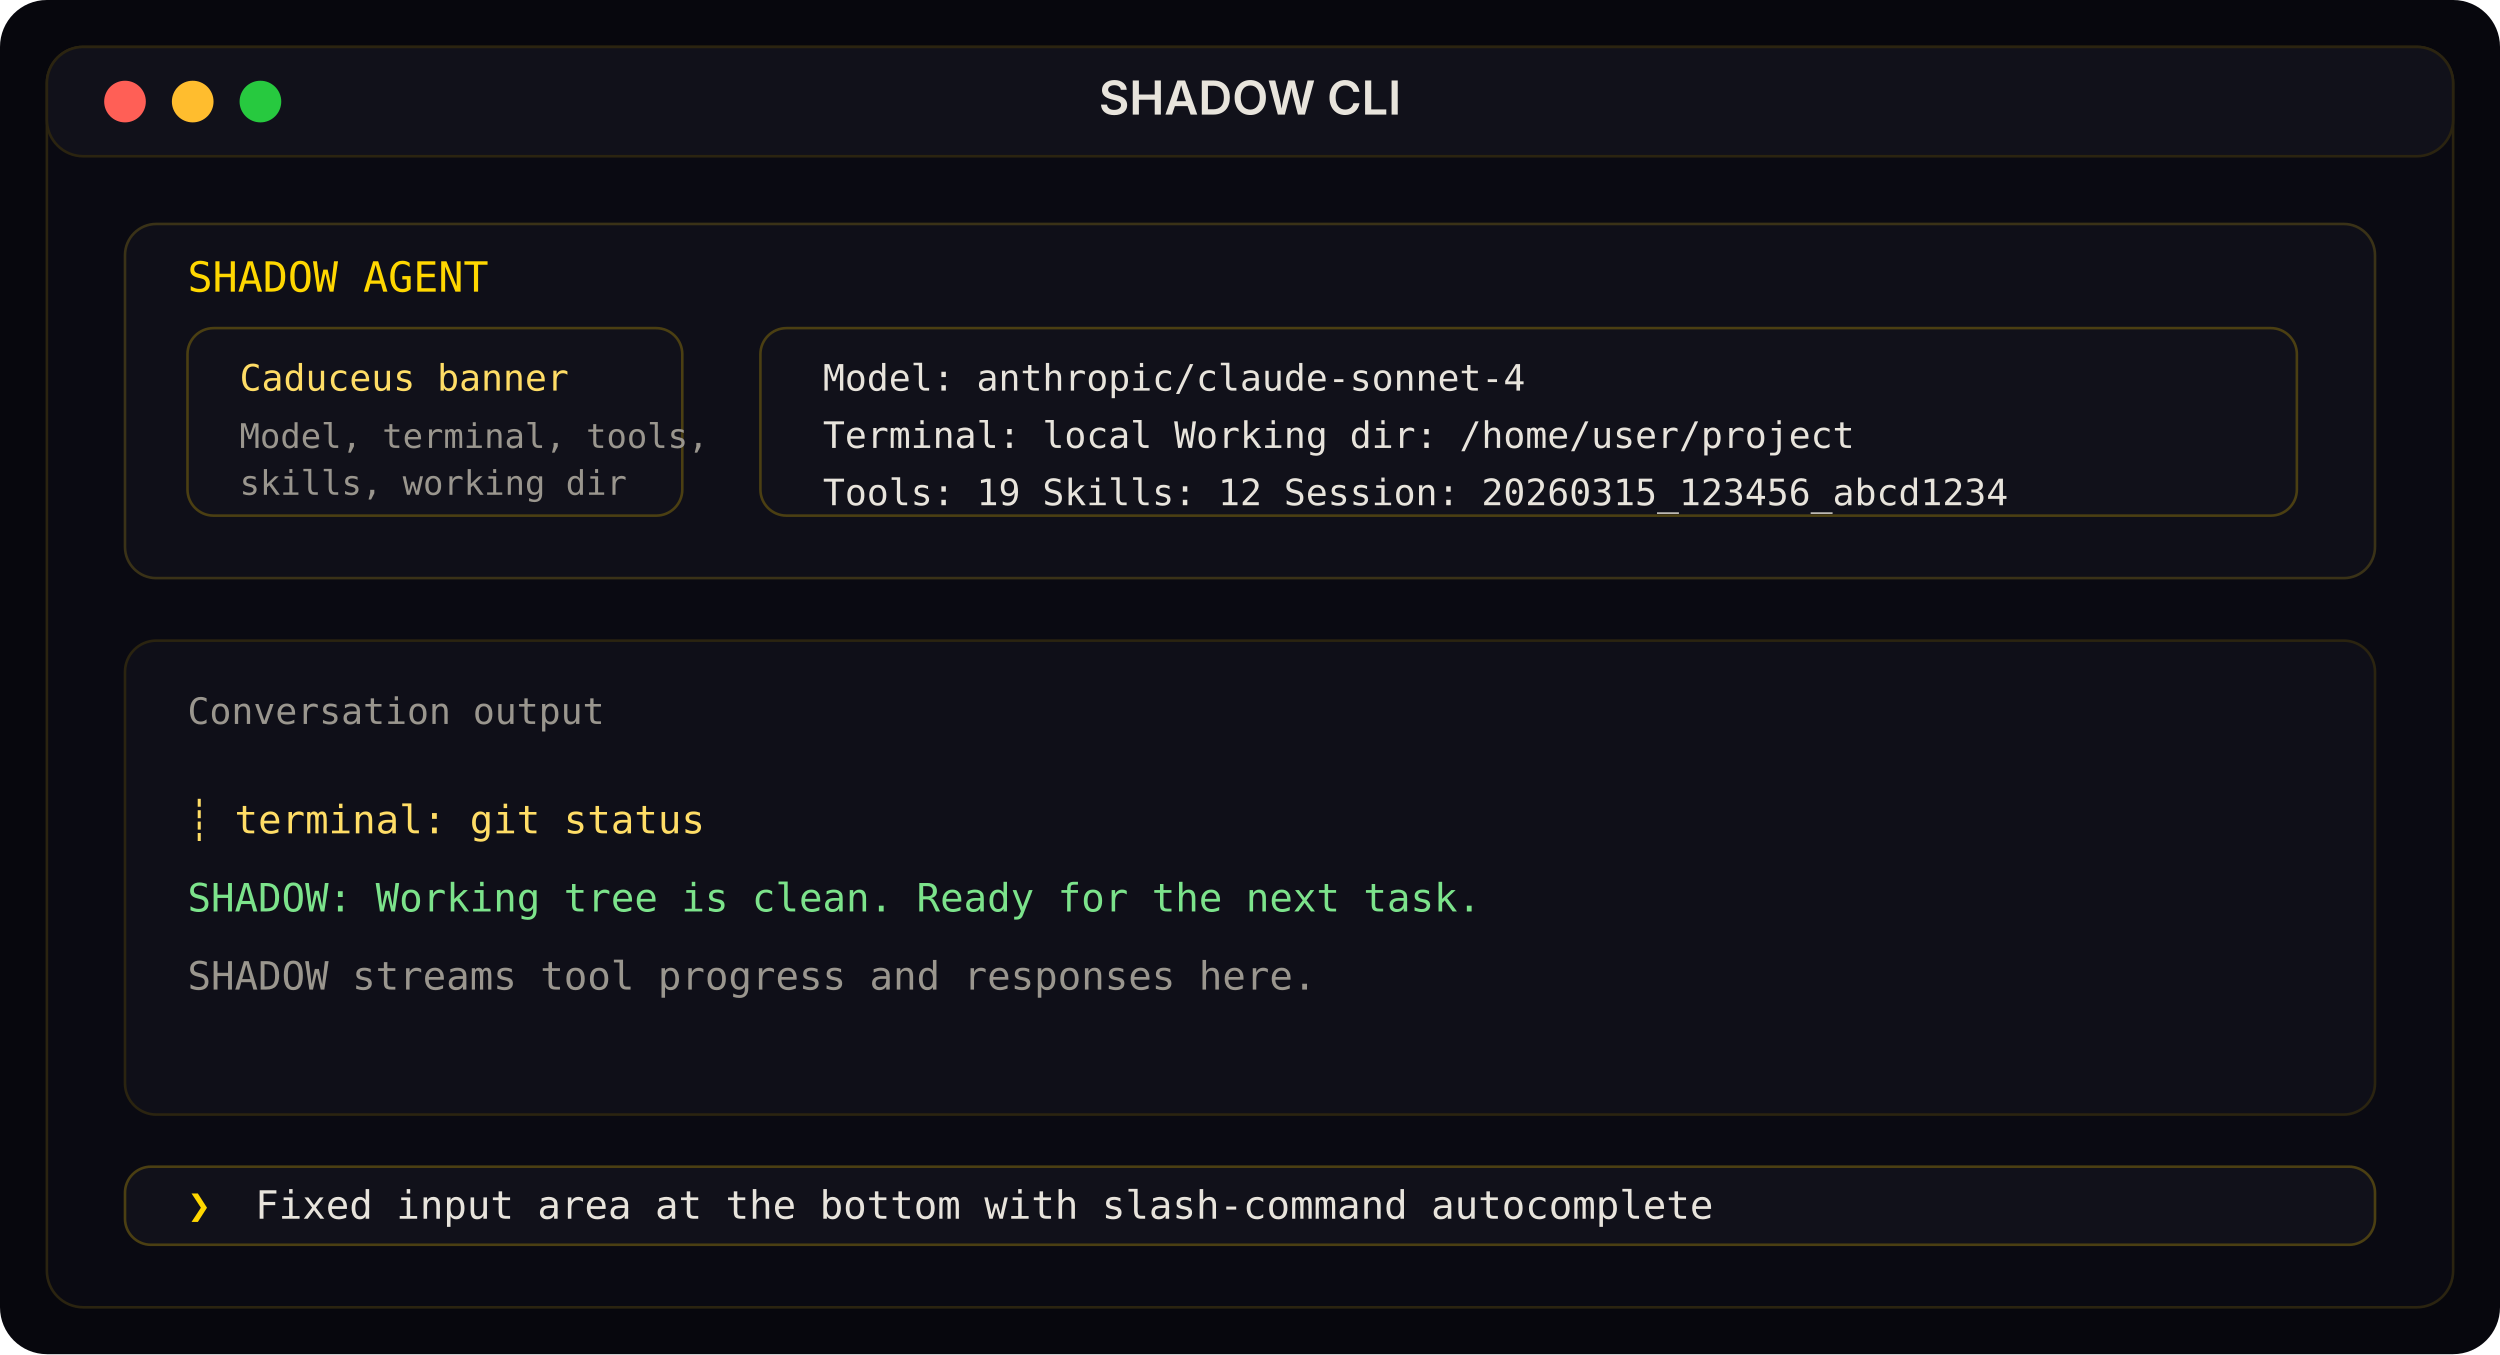
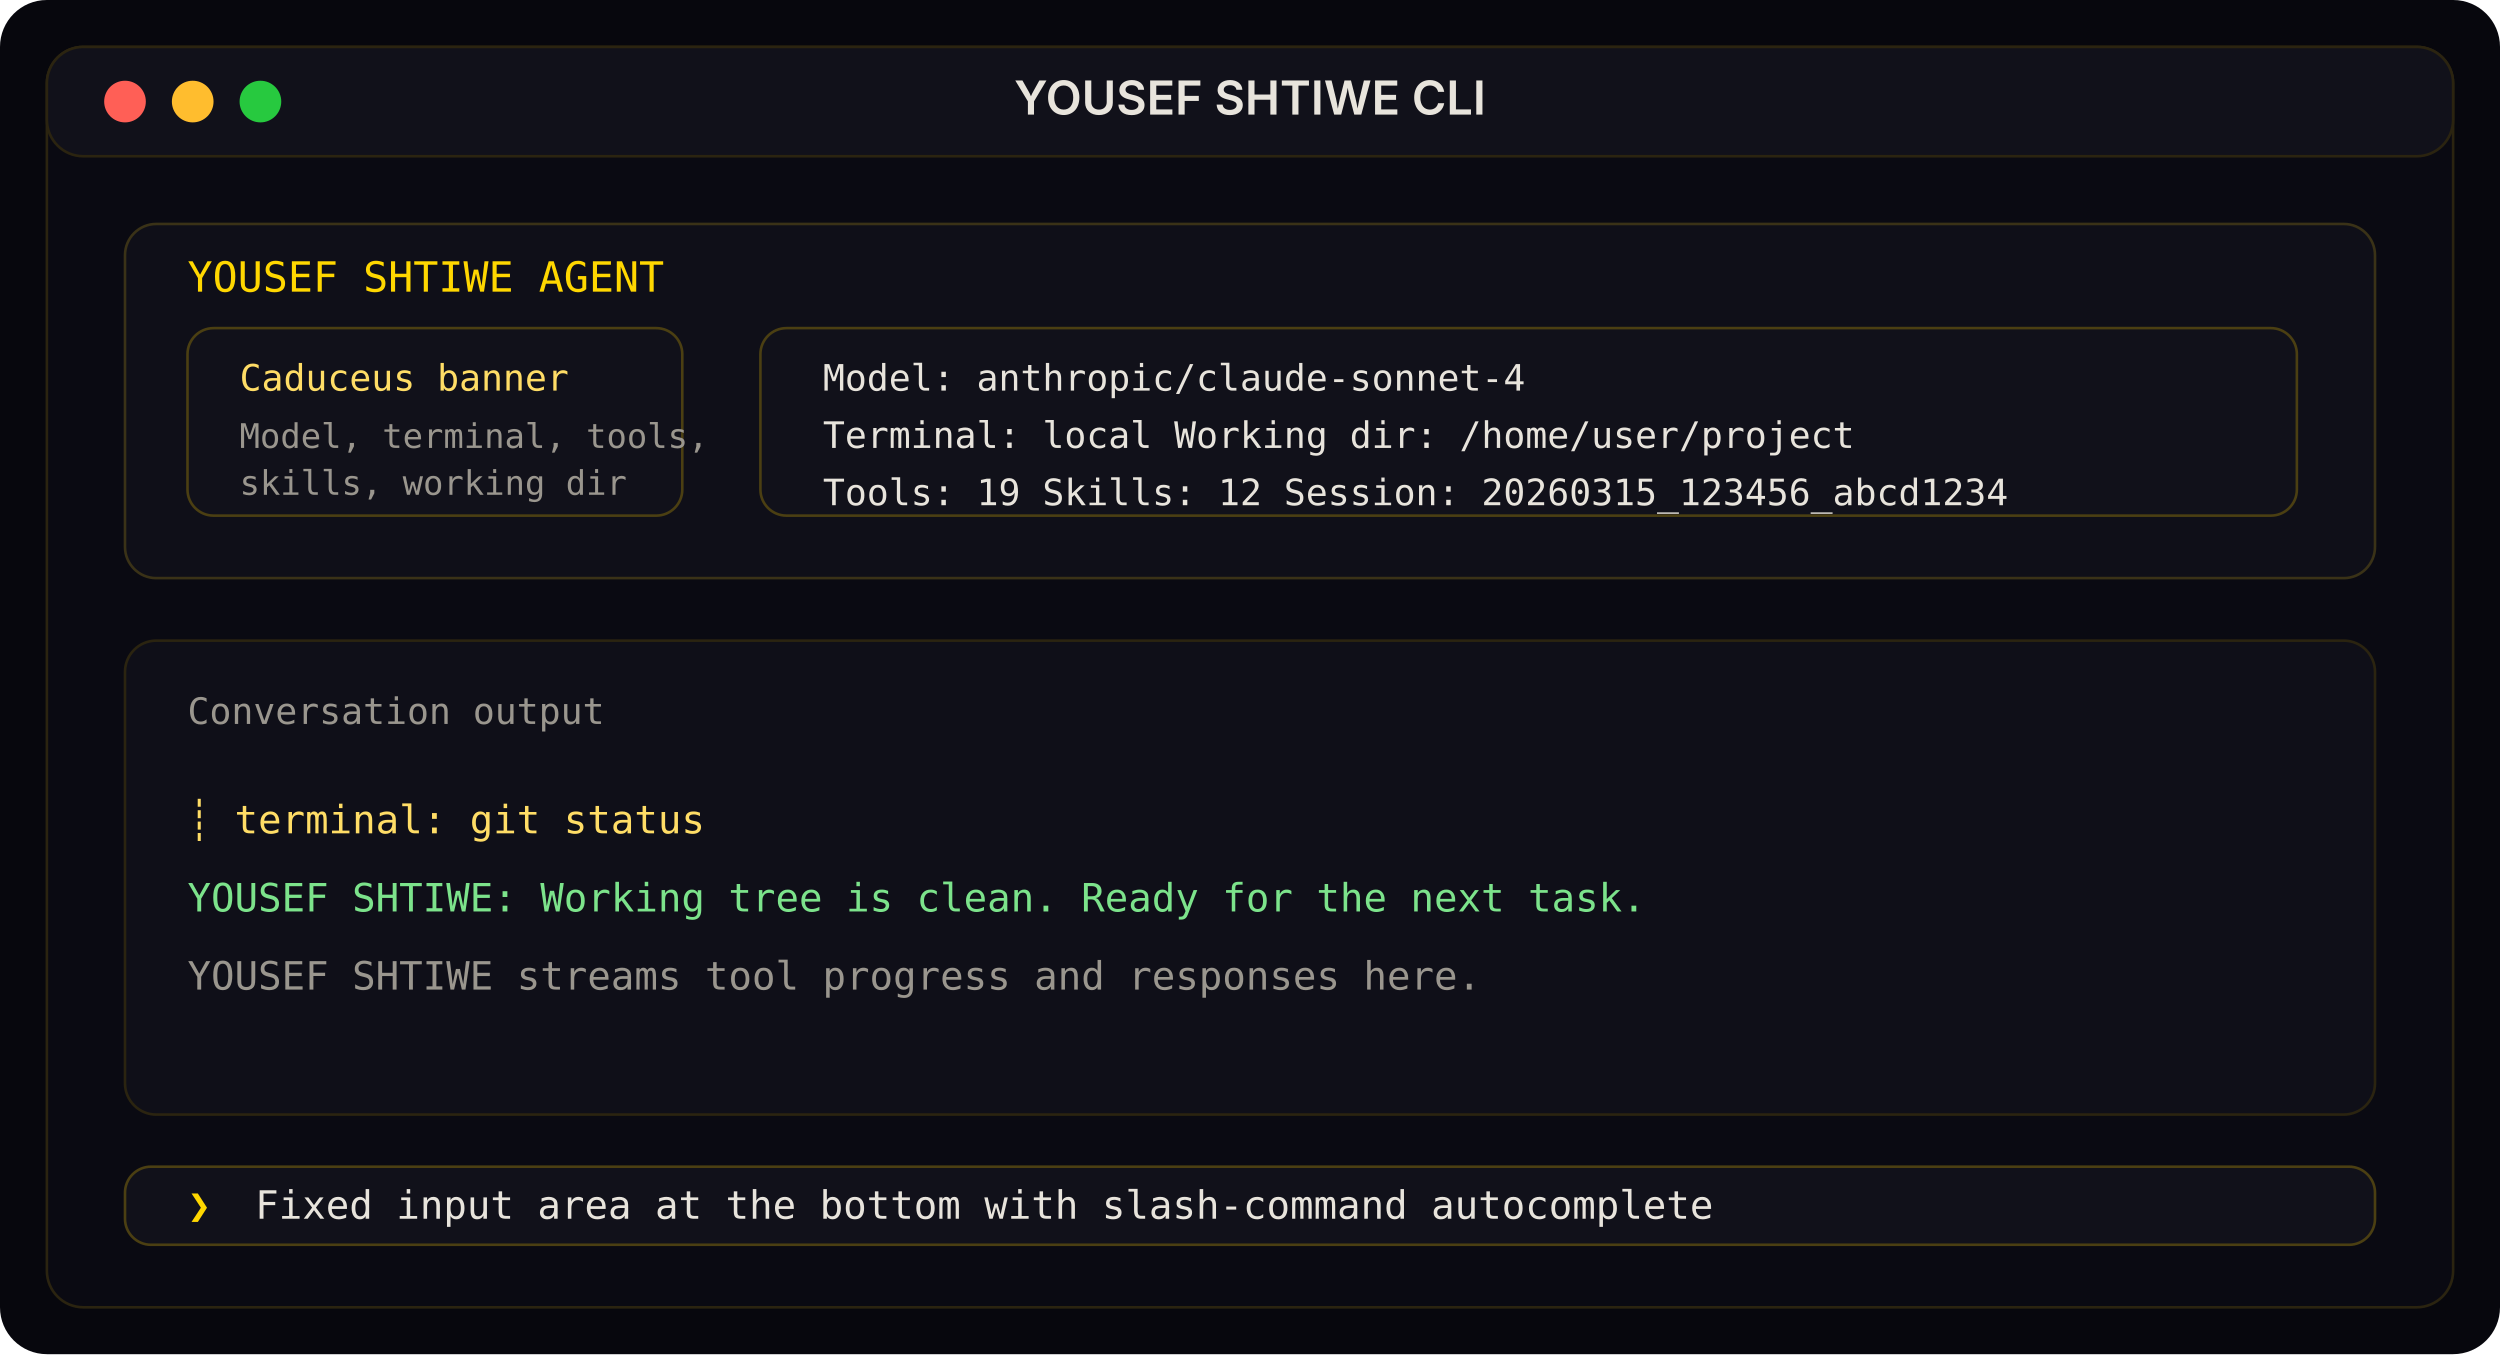
<svg xmlns="http://www.w3.org/2000/svg" width="960" height="520" viewBox="0 0 960 520" role="img" aria-labelledby="title desc">
  <rect width="960" height="520" rx="18" fill="#07070d" />
  <rect x="18" y="18" width="924" height="484" rx="14" fill="#0a0a12" stroke="#2b2410" />
  <rect x="18" y="18" width="924" height="42" rx="14" fill="#11111a" stroke="#2b2410" />
  <circle cx="48" cy="39" r="8" fill="#ff5f56" />
  <circle cx="74" cy="39" r="8" fill="#ffbd2e" />
  <circle cx="100" cy="39" r="8" fill="#27c93f" />
-   <text x="480" y="44" text-anchor="middle" fill="#e8e4dc" font-family="Inter, sans-serif" font-size="18" font-weight="600">SHADOW CLI</text>
+   <text x="480" y="44" text-anchor="middle" fill="#e8e4dc" font-family="Inter, sans-serif" font-size="18" font-weight="600">YOUSEF SHTIWE CLI</text>
  <rect x="48" y="86" width="864" height="136" rx="12" fill="#0f0f18" stroke="#3a3217" />
-   <text x="72" y="112" fill="#ffd700" font-family="JetBrains Mono, monospace" font-size="16">SHADOW AGENT</text>
+   <text x="72" y="112" fill="#ffd700" font-family="JetBrains Mono, monospace" font-size="16">YOUSEF SHTIWE AGENT</text>
  <rect x="72" y="126" width="190" height="72" rx="10" fill="#11111a" stroke="#4b3f12" />
  <text x="92" y="150" fill="#ffdd66" font-family="JetBrains Mono, monospace" font-size="14">Caduceus banner</text>
  <text x="92" y="172" fill="#9a968e" font-family="JetBrains Mono, monospace" font-size="13">Model, terminal, tools,</text>
  <text x="92" y="190" fill="#9a968e" font-family="JetBrains Mono, monospace" font-size="13">skills, working dir</text>
  <rect x="292" y="126" width="590" height="72" rx="10" fill="#11111a" stroke="#4b3f12" />
  <text x="316" y="150" fill="#e8e4dc" font-family="JetBrains Mono, monospace" font-size="14">Model: anthropic/claude-sonnet-4</text>
  <text x="316" y="172" fill="#e8e4dc" font-family="JetBrains Mono, monospace" font-size="14">Terminal: local   Working dir: /home/user/project</text>
  <text x="316" y="194" fill="#e8e4dc" font-family="JetBrains Mono, monospace" font-size="14">Tools: 19   Skills: 12   Session: 20260315_123456_abcd1234</text>
  <rect x="48" y="246" width="864" height="182" rx="12" fill="#0f0f18" stroke="#2b2410" />
  <text x="72" y="278" fill="#9a968e" font-family="JetBrains Mono, monospace" font-size="14">Conversation output</text>
  <text x="72" y="320" fill="#ffdd66" font-family="JetBrains Mono, monospace" font-size="15">┊ terminal: git status</text>
-   <text x="72" y="350" fill="#7ce38b" font-family="JetBrains Mono, monospace" font-size="15">SHADOW: Working tree is clean. Ready for the next task.</text>
-   <text x="72" y="380" fill="#9a968e" font-family="JetBrains Mono, monospace" font-size="15">SHADOW streams tool progress and responses here.</text>
+   <text x="72" y="350" fill="#7ce38b" font-family="JetBrains Mono, monospace" font-size="15">YOUSEF SHTIWE: Working tree is clean. Ready for the next task.</text>
+   <text x="72" y="380" fill="#9a968e" font-family="JetBrains Mono, monospace" font-size="15">YOUSEF SHTIWE streams tool progress and responses here.</text>
  <rect x="48" y="448" width="864" height="30" rx="10" fill="#11111a" stroke="#4b3f12" />
  <text x="72" y="468" fill="#ffd700" font-family="JetBrains Mono, monospace" font-size="15">❯</text>
  <text x="98" y="468" fill="#e8e4dc" font-family="JetBrains Mono, monospace" font-size="15">Fixed input area at the bottom with slash-command autocomplete</text>
</svg>
